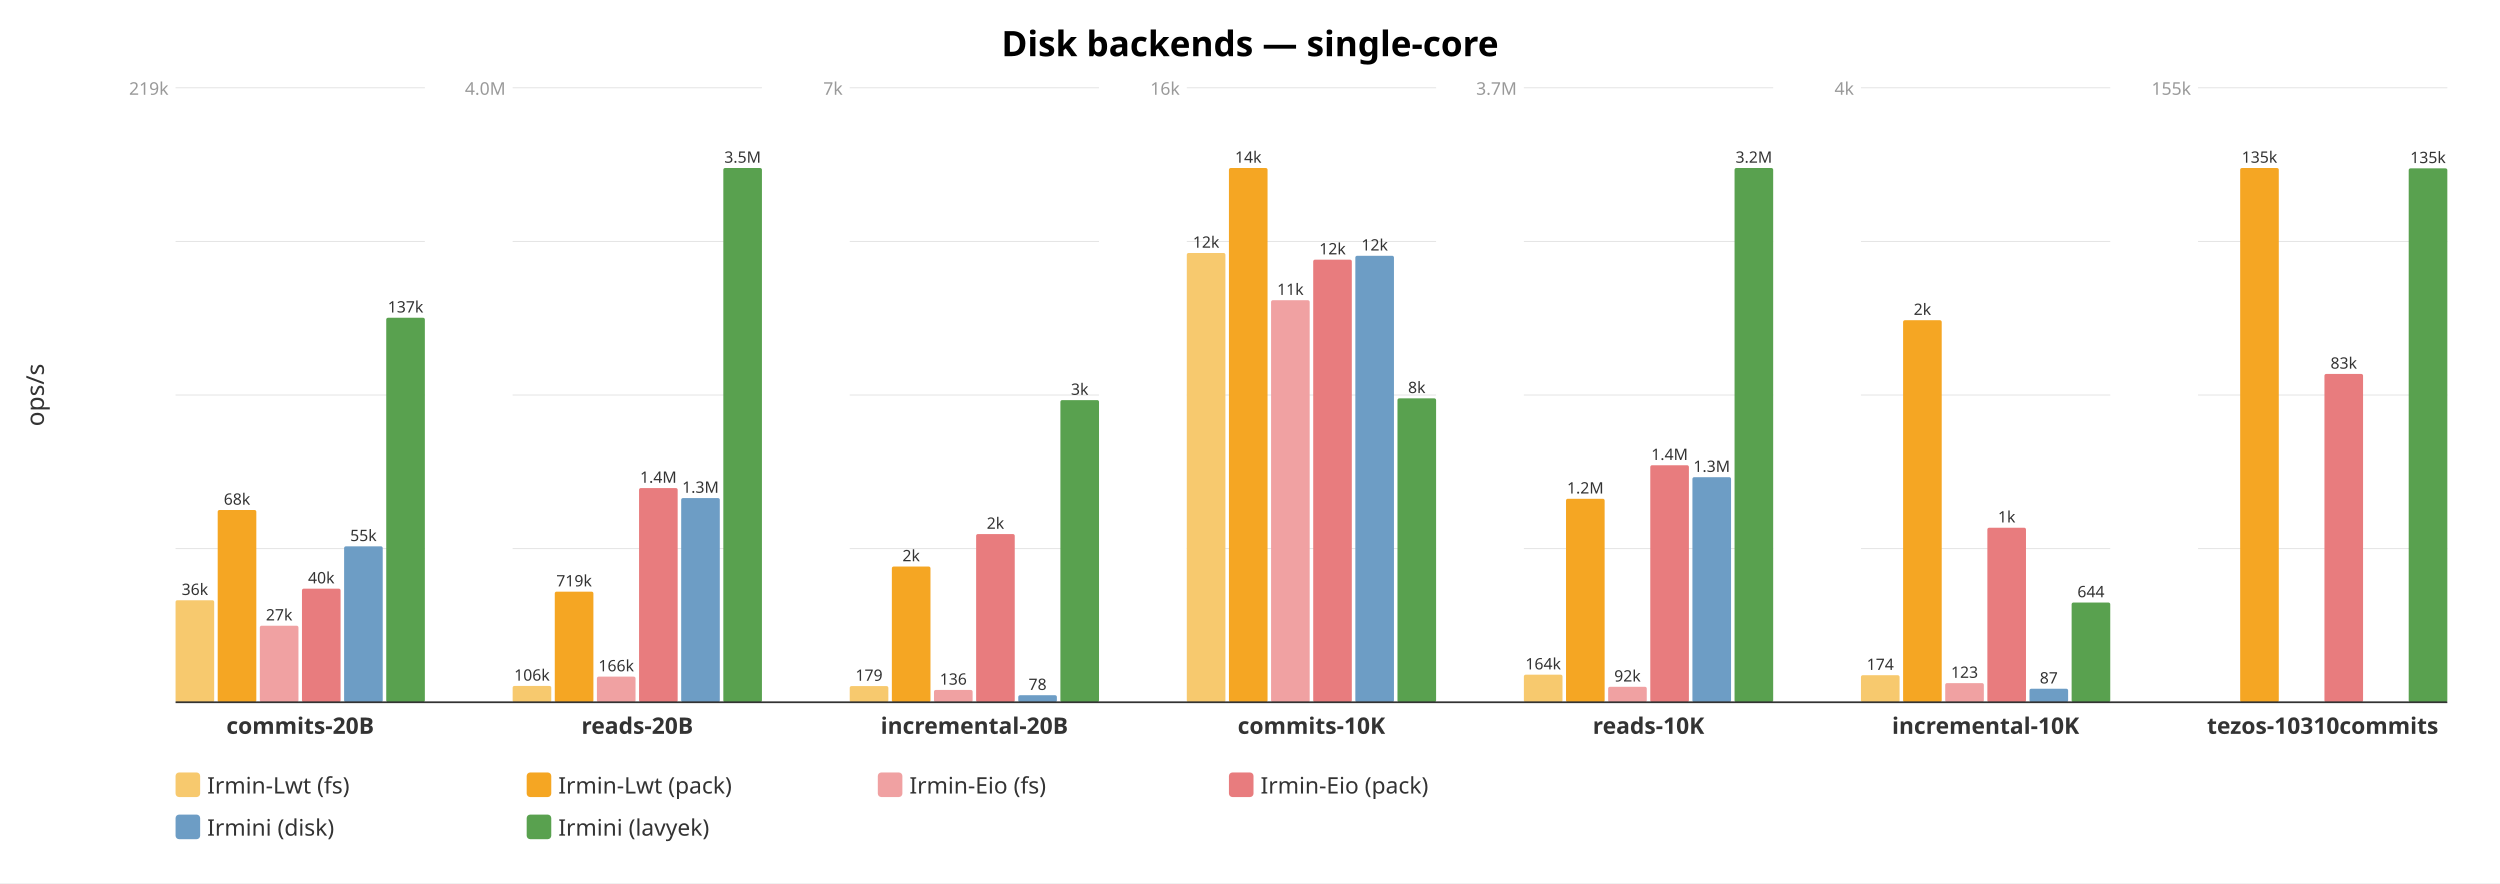
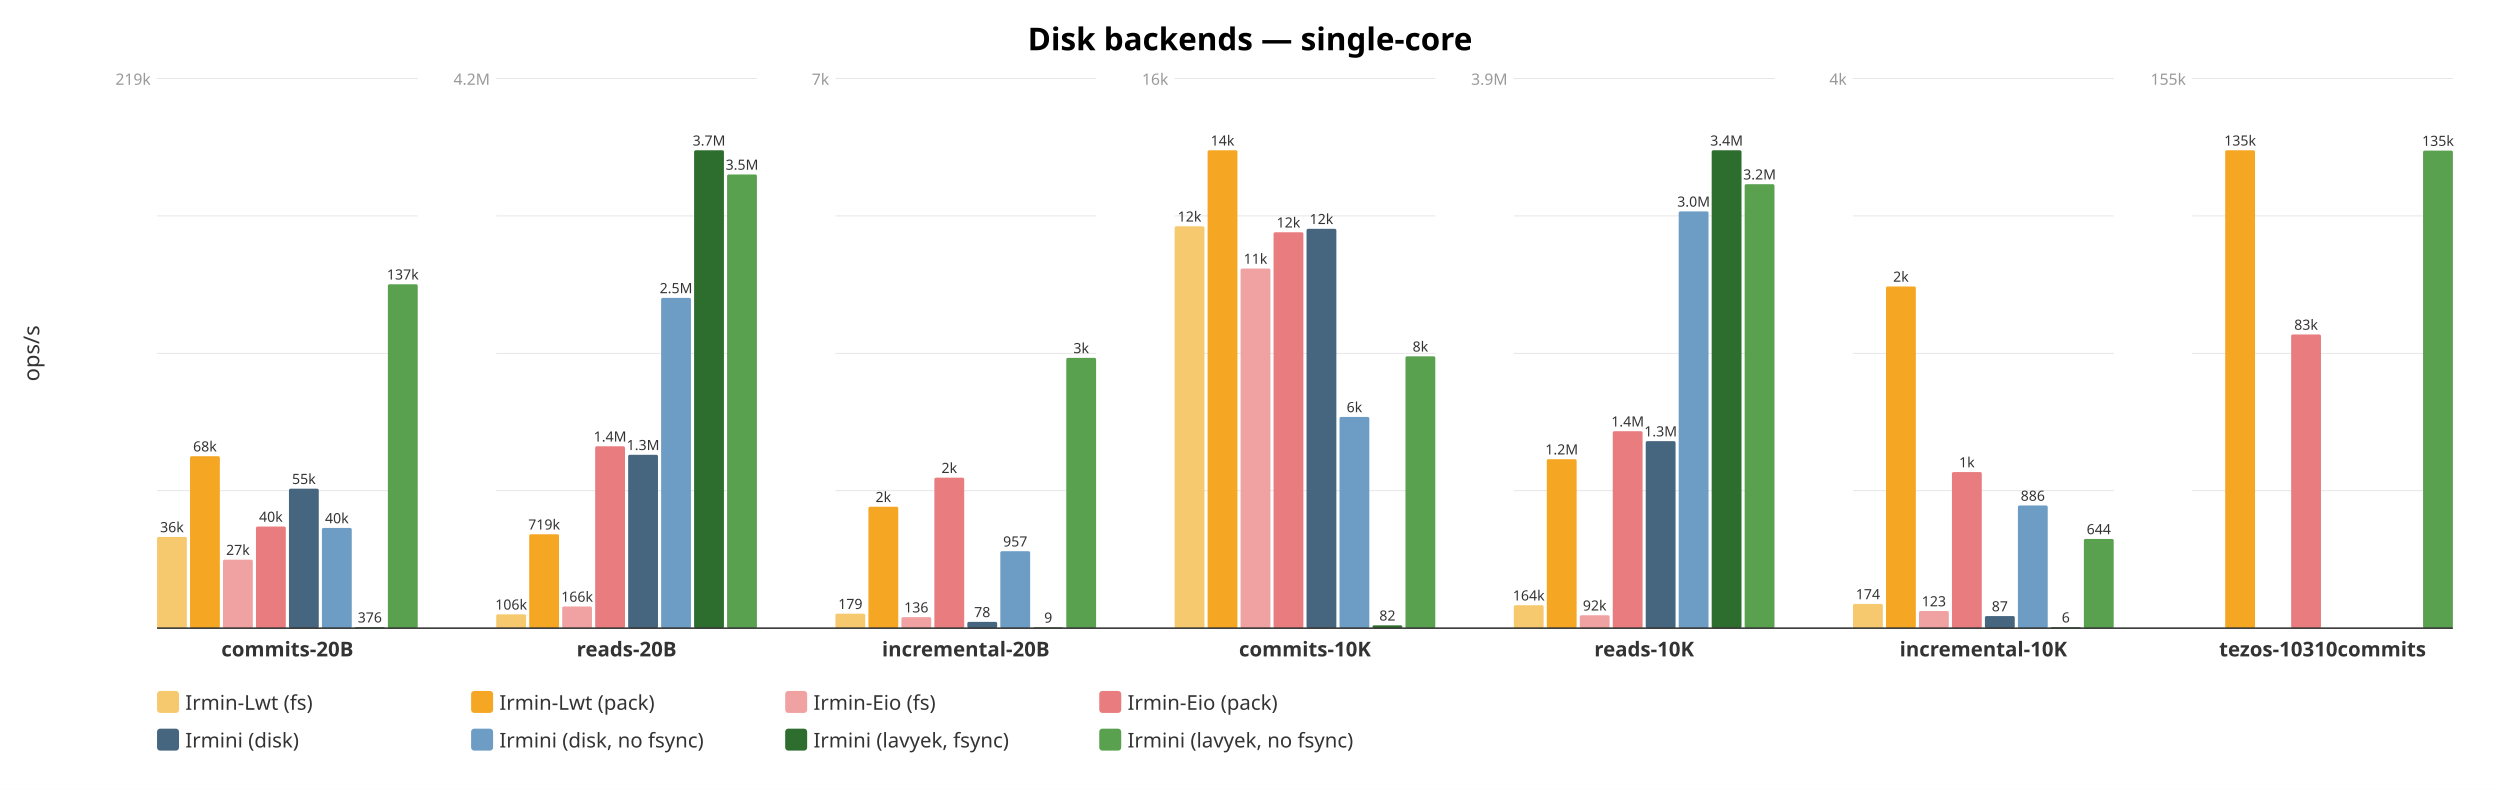
- <svg xmlns="http://www.w3.org/2000/svg" width="1424" height="503" font-family="system-ui, sans-serif" font-size="14">
-   <rect width="1424" height="503" fill="white" />
+ <svg xmlns="http://www.w3.org/2000/svg" width="1592" height="503" font-family="system-ui, sans-serif" font-size="14">
+   <rect width="1592" height="503" fill="white" />
  <defs>
</defs>
-   <text x="712.0" y="32" text-anchor="middle" font-size="20" font-weight="bold">Disk backends — single-core</text>
+   <text x="796.0" y="32" text-anchor="middle" font-size="20" font-weight="bold">Disk backends — single-core</text>
  <g transform="translate(100,50)">
    <text x="-75" y="175.0" text-anchor="middle" font-size="14" fill="#333" transform="rotate(-90,-75,175.0)">ops/s</text>
-     <line x1="0" y1="262.5" x2="142" y2="262.5" stroke="#e0e0e0" stroke-width="0.5" />
-     <line x1="0" y1="175.0" x2="142" y2="175.0" stroke="#e0e0e0" stroke-width="0.5" />
-     <line x1="0" y1="87.5" x2="142" y2="87.5" stroke="#e0e0e0" stroke-width="0.5" />
-     <line x1="0" y1="0.0" x2="142" y2="0.0" stroke="#e0e0e0" stroke-width="0.5" />
+     <line x1="0" y1="262.5" x2="166" y2="262.5" stroke="#e0e0e0" stroke-width="0.5" />
+     <line x1="0" y1="175.0" x2="166" y2="175.0" stroke="#e0e0e0" stroke-width="0.5" />
+     <line x1="0" y1="87.5" x2="166" y2="87.5" stroke="#e0e0e0" stroke-width="0.5" />
+     <line x1="0" y1="0.0" x2="166" y2="0.0" stroke="#e0e0e0" stroke-width="0.5" />
    <text x="-4.0" y="4.0" text-anchor="end" font-size="10" fill="#999">219k</text>
-     <rect x="0.0" y="291.9" width="22" height="58.1" fill="#f7c96e" rx="1" />
-     <text x="11.0" y="288.9" text-anchor="middle" font-size="9" fill="#333">36k</text>
-     <rect x="24.0" y="240.5" width="22" height="109.5" fill="#f5a623" rx="1" />
-     <text x="35.0" y="237.5" text-anchor="middle" font-size="9" fill="#333">68k</text>
-     <rect x="48.0" y="306.4" width="22" height="43.6" fill="#f0a1a2" rx="1" />
-     <text x="59.0" y="303.4" text-anchor="middle" font-size="9" fill="#333">27k</text>
-     <rect x="72.0" y="285.3" width="22" height="64.7" fill="#e87c7e" rx="1" />
-     <text x="83.0" y="282.3" text-anchor="middle" font-size="9" fill="#333">40k</text>
-     <rect x="96.0" y="261.2" width="22" height="88.8" fill="#6d9dc5" rx="1" />
-     <text x="107.0" y="258.2" text-anchor="middle" font-size="9" fill="#333">55k</text>
-     <rect x="120.0" y="131.0" width="22" height="219.0" fill="#59a14f" rx="1" />
-     <text x="131.0" y="128.0" text-anchor="middle" font-size="9" fill="#333">137k</text>
-     <text x="71.0" y="368" text-anchor="middle" font-size="13" font-weight="bold" fill="#333">commits-20B</text>
-     <line x1="192" y1="262.5" x2="334" y2="262.5" stroke="#e0e0e0" stroke-width="0.5" />
-     <line x1="192" y1="175.0" x2="334" y2="175.0" stroke="#e0e0e0" stroke-width="0.5" />
-     <line x1="192" y1="87.5" x2="334" y2="87.5" stroke="#e0e0e0" stroke-width="0.5" />
-     <line x1="192" y1="0.0" x2="334" y2="0.0" stroke="#e0e0e0" stroke-width="0.5" />
-     <text x="188.0" y="4.0" text-anchor="end" font-size="10" fill="#999">4.0M</text>
-     <rect x="192.0" y="340.7" width="22" height="9.3" fill="#f7c96e" rx="1" />
-     <text x="203.0" y="337.7" text-anchor="middle" font-size="9" fill="#333">106k</text>
-     <rect x="216.0" y="287.0" width="22" height="63.0" fill="#f5a623" rx="1" />
-     <text x="227.0" y="284.0" text-anchor="middle" font-size="9" fill="#333">719k</text>
-     <rect x="240.0" y="335.4" width="22" height="14.6" fill="#f0a1a2" rx="1" />
-     <text x="251.0" y="332.4" text-anchor="middle" font-size="9" fill="#333">166k</text>
-     <rect x="264.0" y="228.0" width="22" height="122.0" fill="#e87c7e" rx="1" />
-     <text x="275.0" y="225.0" text-anchor="middle" font-size="9" fill="#333">1.4M</text>
-     <rect x="288.0" y="233.7" width="22" height="116.3" fill="#6d9dc5" rx="1" />
-     <text x="299.0" y="230.7" text-anchor="middle" font-size="9" fill="#333">1.3M</text>
-     <rect x="312.0" y="45.7" width="22" height="304.3" fill="#59a14f" rx="1" />
-     <text x="323.0" y="42.7" text-anchor="middle" font-size="9" fill="#333">3.5M</text>
-     <text x="263.0" y="368" text-anchor="middle" font-size="13" font-weight="bold" fill="#333">reads-20B</text>
-     <line x1="384" y1="262.5" x2="526" y2="262.5" stroke="#e0e0e0" stroke-width="0.5" />
-     <line x1="384" y1="175.0" x2="526" y2="175.0" stroke="#e0e0e0" stroke-width="0.5" />
-     <line x1="384" y1="87.5" x2="526" y2="87.5" stroke="#e0e0e0" stroke-width="0.5" />
-     <line x1="384" y1="0.0" x2="526" y2="0.0" stroke="#e0e0e0" stroke-width="0.5" />
-     <text x="380.0" y="4.0" text-anchor="end" font-size="10" fill="#999">7k</text>
-     <rect x="384.0" y="340.8" width="22" height="9.2" fill="#f7c96e" rx="1" />
-     <text x="395.0" y="337.8" text-anchor="middle" font-size="9" fill="#333">179</text>
-     <rect x="408.0" y="272.7" width="22" height="77.3" fill="#f5a623" rx="1" />
-     <text x="419.0" y="269.7" text-anchor="middle" font-size="9" fill="#333">2k</text>
-     <rect x="432.0" y="343.0" width="22" height="7.0" fill="#f0a1a2" rx="1" />
-     <text x="443.0" y="340.0" text-anchor="middle" font-size="9" fill="#333">136</text>
-     <rect x="456.0" y="254.2" width="22" height="95.8" fill="#e87c7e" rx="1" />
-     <text x="467.0" y="251.2" text-anchor="middle" font-size="9" fill="#333">2k</text>
-     <rect x="480.0" y="346.0" width="22" height="4.0" fill="#6d9dc5" rx="1" />
-     <text x="491.0" y="343.0" text-anchor="middle" font-size="9" fill="#333">78</text>
-     <rect x="504.0" y="177.9" width="22" height="172.1" fill="#59a14f" rx="1" />
-     <text x="515.0" y="174.9" text-anchor="middle" font-size="9" fill="#333">3k</text>
-     <text x="455.0" y="368" text-anchor="middle" font-size="13" font-weight="bold" fill="#333">incremental-20B</text>
-     <line x1="576" y1="262.5" x2="718" y2="262.5" stroke="#e0e0e0" stroke-width="0.5" />
-     <line x1="576" y1="175.0" x2="718" y2="175.0" stroke="#e0e0e0" stroke-width="0.5" />
-     <line x1="576" y1="87.5" x2="718" y2="87.5" stroke="#e0e0e0" stroke-width="0.5" />
-     <line x1="576" y1="0.0" x2="718" y2="0.0" stroke="#e0e0e0" stroke-width="0.5" />
-     <text x="572.0" y="4.0" text-anchor="end" font-size="10" fill="#999">16k</text>
-     <rect x="576.0" y="94.1" width="22" height="255.9" fill="#f7c96e" rx="1" />
-     <text x="587.0" y="91.1" text-anchor="middle" font-size="9" fill="#333">12k</text>
-     <rect x="600.0" y="45.7" width="22" height="304.3" fill="#f5a623" rx="1" />
-     <text x="611.0" y="42.7" text-anchor="middle" font-size="9" fill="#333">14k</text>
-     <rect x="624.0" y="121.0" width="22" height="229.0" fill="#f0a1a2" rx="1" />
-     <text x="635.0" y="118.0" text-anchor="middle" font-size="9" fill="#333">11k</text>
-     <rect x="648.0" y="97.9" width="22" height="252.1" fill="#e87c7e" rx="1" />
-     <text x="659.0" y="94.9" text-anchor="middle" font-size="9" fill="#333">12k</text>
-     <rect x="672.0" y="95.7" width="22" height="254.3" fill="#6d9dc5" rx="1" />
-     <text x="683.0" y="92.7" text-anchor="middle" font-size="9" fill="#333">12k</text>
-     <rect x="696.0" y="176.9" width="22" height="173.1" fill="#59a14f" rx="1" />
-     <text x="707.0" y="173.9" text-anchor="middle" font-size="9" fill="#333">8k</text>
-     <text x="647.0" y="368" text-anchor="middle" font-size="13" font-weight="bold" fill="#333">commits-10K</text>
-     <line x1="768" y1="262.5" x2="910" y2="262.5" stroke="#e0e0e0" stroke-width="0.5" />
-     <line x1="768" y1="175.0" x2="910" y2="175.0" stroke="#e0e0e0" stroke-width="0.5" />
-     <line x1="768" y1="87.5" x2="910" y2="87.5" stroke="#e0e0e0" stroke-width="0.5" />
-     <line x1="768" y1="0.0" x2="910" y2="0.0" stroke="#e0e0e0" stroke-width="0.5" />
-     <text x="764.0" y="4.0" text-anchor="end" font-size="10" fill="#999">3.7M</text>
-     <rect x="768.0" y="334.3" width="22" height="15.7" fill="#f7c96e" rx="1" />
-     <text x="779.0" y="331.3" text-anchor="middle" font-size="9" fill="#333">164k</text>
-     <rect x="792.0" y="234.1" width="22" height="115.9" fill="#f5a623" rx="1" />
-     <text x="803.0" y="231.1" text-anchor="middle" font-size="9" fill="#333">1.2M</text>
-     <rect x="816.0" y="341.2" width="22" height="8.8" fill="#f0a1a2" rx="1" />
-     <text x="827.0" y="338.2" text-anchor="middle" font-size="9" fill="#333">92k</text>
-     <rect x="840.0" y="215.0" width="22" height="135.0" fill="#e87c7e" rx="1" />
-     <text x="851.0" y="212.0" text-anchor="middle" font-size="9" fill="#333">1.4M</text>
-     <rect x="864.0" y="221.8" width="22" height="128.2" fill="#6d9dc5" rx="1" />
-     <text x="875.0" y="218.8" text-anchor="middle" font-size="9" fill="#333">1.3M</text>
-     <rect x="888.0" y="45.7" width="22" height="304.3" fill="#59a14f" rx="1" />
-     <text x="899.0" y="42.7" text-anchor="middle" font-size="9" fill="#333">3.2M</text>
-     <text x="839.0" y="368" text-anchor="middle" font-size="13" font-weight="bold" fill="#333">reads-10K</text>
-     <line x1="960" y1="262.5" x2="1102" y2="262.5" stroke="#e0e0e0" stroke-width="0.5" />
-     <line x1="960" y1="175.0" x2="1102" y2="175.0" stroke="#e0e0e0" stroke-width="0.5" />
-     <line x1="960" y1="87.5" x2="1102" y2="87.5" stroke="#e0e0e0" stroke-width="0.5" />
-     <line x1="960" y1="0.0" x2="1102" y2="0.0" stroke="#e0e0e0" stroke-width="0.5" />
-     <text x="956.0" y="4.0" text-anchor="end" font-size="10" fill="#999">4k</text>
-     <rect x="960.0" y="334.6" width="22" height="15.4" fill="#f7c96e" rx="1" />
-     <text x="971.0" y="331.6" text-anchor="middle" font-size="9" fill="#333">174</text>
-     <rect x="984.0" y="132.4" width="22" height="217.6" fill="#f5a623" rx="1" />
-     <text x="995.0" y="129.4" text-anchor="middle" font-size="9" fill="#333">2k</text>
-     <rect x="1008.0" y="339.1" width="22" height="10.9" fill="#f0a1a2" rx="1" />
-     <text x="1019.0" y="336.1" text-anchor="middle" font-size="9" fill="#333">123</text>
-     <rect x="1032.0" y="250.6" width="22" height="99.4" fill="#e87c7e" rx="1" />
-     <text x="1043.0" y="247.6" text-anchor="middle" font-size="9" fill="#333">1k</text>
-     <rect x="1056.0" y="342.3" width="22" height="7.7" fill="#6d9dc5" rx="1" />
-     <text x="1067.0" y="339.3" text-anchor="middle" font-size="9" fill="#333">87</text>
-     <rect x="1080.0" y="293.2" width="22" height="56.8" fill="#59a14f" rx="1" />
-     <text x="1091.0" y="290.2" text-anchor="middle" font-size="9" fill="#333">644</text>
-     <text x="1031.0" y="368" text-anchor="middle" font-size="13" font-weight="bold" fill="#333">incremental-10K</text>
-     <line x1="1152" y1="262.5" x2="1294" y2="262.5" stroke="#e0e0e0" stroke-width="0.5" />
-     <line x1="1152" y1="175.0" x2="1294" y2="175.0" stroke="#e0e0e0" stroke-width="0.5" />
-     <line x1="1152" y1="87.5" x2="1294" y2="87.5" stroke="#e0e0e0" stroke-width="0.5" />
-     <line x1="1152" y1="0.0" x2="1294" y2="0.0" stroke="#e0e0e0" stroke-width="0.5" />
-     <text x="1148.0" y="4.0" text-anchor="end" font-size="10" fill="#999">155k</text>
-     <rect x="1176.0" y="45.7" width="22" height="304.3" fill="#f5a623" rx="1" />
-     <text x="1187.0" y="42.7" text-anchor="middle" font-size="9" fill="#333">135k</text>
-     <rect x="1224.0" y="163.0" width="22" height="187.0" fill="#e87c7e" rx="1" />
-     <text x="1235.0" y="160.0" text-anchor="middle" font-size="9" fill="#333">83k</text>
-     <rect x="1272.0" y="45.9" width="22" height="304.1" fill="#59a14f" rx="1" />
-     <text x="1283.0" y="42.9" text-anchor="middle" font-size="9" fill="#333">135k</text>
-     <text x="1223.0" y="368" text-anchor="middle" font-size="13" font-weight="bold" fill="#333">tezos-10310commits</text>
-     <line x1="0" y1="350" x2="1294" y2="350" stroke="#333" stroke-width="1" />
+     <rect x="0.0" y="291.9" width="19" height="58.1" fill="#f7c96e" rx="1" />
+     <text x="9.5" y="288.9" text-anchor="middle" font-size="9" fill="#333">36k</text>
+     <rect x="21.0" y="240.5" width="19" height="109.5" fill="#f5a623" rx="1" />
+     <text x="30.5" y="237.5" text-anchor="middle" font-size="9" fill="#333">68k</text>
+     <rect x="42.0" y="306.4" width="19" height="43.6" fill="#f0a1a2" rx="1" />
+     <text x="51.5" y="303.4" text-anchor="middle" font-size="9" fill="#333">27k</text>
+     <rect x="63.0" y="285.3" width="19" height="64.7" fill="#e87c7e" rx="1" />
+     <text x="72.5" y="282.3" text-anchor="middle" font-size="9" fill="#333">40k</text>
+     <rect x="84.0" y="261.2" width="19" height="88.8" fill="#466680" rx="1" />
+     <text x="93.5" y="258.2" text-anchor="middle" font-size="9" fill="#333">55k</text>
+     <rect x="105.0" y="286.2" width="19" height="63.8" fill="#6d9dc5" rx="1" />
+     <text x="114.5" y="283.2" text-anchor="middle" font-size="9" fill="#333">40k</text>
+     <rect x="126.0" y="349.4" width="19" height="0.6" fill="#2d6e2e" rx="1" />
+     <text x="135.5" y="346.4" text-anchor="middle" font-size="9" fill="#333">376</text>
+     <rect x="147.0" y="131.0" width="19" height="219.0" fill="#59a14f" rx="1" />
+     <text x="156.5" y="128.0" text-anchor="middle" font-size="9" fill="#333">137k</text>
+     <text x="83.0" y="368" text-anchor="middle" font-size="13" font-weight="bold" fill="#333">commits-20B</text>
+     <line x1="216" y1="262.5" x2="382" y2="262.5" stroke="#e0e0e0" stroke-width="0.5" />
+     <line x1="216" y1="175.0" x2="382" y2="175.0" stroke="#e0e0e0" stroke-width="0.5" />
+     <line x1="216" y1="87.5" x2="382" y2="87.5" stroke="#e0e0e0" stroke-width="0.5" />
+     <line x1="216" y1="0.0" x2="382" y2="0.0" stroke="#e0e0e0" stroke-width="0.5" />
+     <text x="212.0" y="4.0" text-anchor="end" font-size="10" fill="#999">4.2M</text>
+     <rect x="216.0" y="341.2" width="19" height="8.8" fill="#f7c96e" rx="1" />
+     <text x="225.5" y="338.2" text-anchor="middle" font-size="9" fill="#333">106k</text>
+     <rect x="237.0" y="290.2" width="19" height="59.8" fill="#f5a623" rx="1" />
+     <text x="246.5" y="287.2" text-anchor="middle" font-size="9" fill="#333">719k</text>
+     <rect x="258.0" y="336.2" width="19" height="13.8" fill="#f0a1a2" rx="1" />
+     <text x="267.5" y="333.2" text-anchor="middle" font-size="9" fill="#333">166k</text>
+     <rect x="279.0" y="234.2" width="19" height="115.8" fill="#e87c7e" rx="1" />
+     <text x="288.5" y="231.2" text-anchor="middle" font-size="9" fill="#333">1.4M</text>
+     <rect x="300.0" y="239.6" width="19" height="110.4" fill="#466680" rx="1" />
+     <text x="309.5" y="236.6" text-anchor="middle" font-size="9" fill="#333">1.3M</text>
+     <rect x="321.0" y="139.7" width="19" height="210.3" fill="#6d9dc5" rx="1" />
+     <text x="330.5" y="136.7" text-anchor="middle" font-size="9" fill="#333">2.5M</text>
+     <rect x="342.0" y="45.7" width="19" height="304.3" fill="#2d6e2e" rx="1" />
+     <text x="351.5" y="42.7" text-anchor="middle" font-size="9" fill="#333">3.7M</text>
+     <rect x="363.0" y="61.1" width="19" height="288.9" fill="#59a14f" rx="1" />
+     <text x="372.5" y="58.1" text-anchor="middle" font-size="9" fill="#333">3.5M</text>
+     <text x="299.0" y="368" text-anchor="middle" font-size="13" font-weight="bold" fill="#333">reads-20B</text>
+     <line x1="432" y1="262.5" x2="598" y2="262.5" stroke="#e0e0e0" stroke-width="0.5" />
+     <line x1="432" y1="175.0" x2="598" y2="175.0" stroke="#e0e0e0" stroke-width="0.5" />
+     <line x1="432" y1="87.5" x2="598" y2="87.5" stroke="#e0e0e0" stroke-width="0.5" />
+     <line x1="432" y1="0.0" x2="598" y2="0.0" stroke="#e0e0e0" stroke-width="0.5" />
+     <text x="428.0" y="4.0" text-anchor="end" font-size="10" fill="#999">7k</text>
+     <rect x="432.0" y="340.8" width="19" height="9.2" fill="#f7c96e" rx="1" />
+     <text x="441.5" y="337.8" text-anchor="middle" font-size="9" fill="#333">179</text>
+     <rect x="453.0" y="272.7" width="19" height="77.3" fill="#f5a623" rx="1" />
+     <text x="462.5" y="269.7" text-anchor="middle" font-size="9" fill="#333">2k</text>
+     <rect x="474.0" y="343.0" width="19" height="7.0" fill="#f0a1a2" rx="1" />
+     <text x="483.5" y="340.0" text-anchor="middle" font-size="9" fill="#333">136</text>
+     <rect x="495.0" y="254.2" width="19" height="95.8" fill="#e87c7e" rx="1" />
+     <text x="504.5" y="251.2" text-anchor="middle" font-size="9" fill="#333">2k</text>
+     <rect x="516.0" y="346.0" width="19" height="4.0" fill="#466680" rx="1" />
+     <text x="525.5" y="343.0" text-anchor="middle" font-size="9" fill="#333">78</text>
+     <rect x="537.0" y="301.0" width="19" height="49.0" fill="#6d9dc5" rx="1" />
+     <text x="546.5" y="298.0" text-anchor="middle" font-size="9" fill="#333">957</text>
+     <rect x="558.0" y="349.5" width="19" height="0.5" fill="#2d6e2e" rx="1" />
+     <text x="567.5" y="346.5" text-anchor="middle" font-size="9" fill="#333">9</text>
+     <rect x="579.0" y="177.9" width="19" height="172.1" fill="#59a14f" rx="1" />
+     <text x="588.5" y="174.9" text-anchor="middle" font-size="9" fill="#333">3k</text>
+     <text x="515.0" y="368" text-anchor="middle" font-size="13" font-weight="bold" fill="#333">incremental-20B</text>
+     <line x1="648" y1="262.5" x2="814" y2="262.5" stroke="#e0e0e0" stroke-width="0.5" />
+     <line x1="648" y1="175.0" x2="814" y2="175.0" stroke="#e0e0e0" stroke-width="0.5" />
+     <line x1="648" y1="87.5" x2="814" y2="87.5" stroke="#e0e0e0" stroke-width="0.5" />
+     <line x1="648" y1="0.0" x2="814" y2="0.0" stroke="#e0e0e0" stroke-width="0.5" />
+     <text x="644.0" y="4.0" text-anchor="end" font-size="10" fill="#999">16k</text>
+     <rect x="648.0" y="94.1" width="19" height="255.9" fill="#f7c96e" rx="1" />
+     <text x="657.5" y="91.1" text-anchor="middle" font-size="9" fill="#333">12k</text>
+     <rect x="669.0" y="45.7" width="19" height="304.3" fill="#f5a623" rx="1" />
+     <text x="678.5" y="42.7" text-anchor="middle" font-size="9" fill="#333">14k</text>
+     <rect x="690.0" y="121.0" width="19" height="229.0" fill="#f0a1a2" rx="1" />
+     <text x="699.5" y="118.0" text-anchor="middle" font-size="9" fill="#333">11k</text>
+     <rect x="711.0" y="97.9" width="19" height="252.1" fill="#e87c7e" rx="1" />
+     <text x="720.5" y="94.9" text-anchor="middle" font-size="9" fill="#333">12k</text>
+     <rect x="732.0" y="95.7" width="19" height="254.3" fill="#466680" rx="1" />
+     <text x="741.5" y="92.7" text-anchor="middle" font-size="9" fill="#333">12k</text>
+     <rect x="753.0" y="215.5" width="19" height="134.5" fill="#6d9dc5" rx="1" />
+     <text x="762.5" y="212.5" text-anchor="middle" font-size="9" fill="#333">6k</text>
+     <rect x="774.0" y="348.2" width="19" height="1.8" fill="#2d6e2e" rx="1" />
+     <text x="783.5" y="345.2" text-anchor="middle" font-size="9" fill="#333">82</text>
+     <rect x="795.0" y="176.9" width="19" height="173.1" fill="#59a14f" rx="1" />
+     <text x="804.5" y="173.9" text-anchor="middle" font-size="9" fill="#333">8k</text>
+     <text x="731.0" y="368" text-anchor="middle" font-size="13" font-weight="bold" fill="#333">commits-10K</text>
+     <line x1="864" y1="262.5" x2="1030" y2="262.5" stroke="#e0e0e0" stroke-width="0.5" />
+     <line x1="864" y1="175.0" x2="1030" y2="175.0" stroke="#e0e0e0" stroke-width="0.5" />
+     <line x1="864" y1="87.5" x2="1030" y2="87.5" stroke="#e0e0e0" stroke-width="0.5" />
+     <line x1="864" y1="0.0" x2="1030" y2="0.0" stroke="#e0e0e0" stroke-width="0.5" />
+     <text x="860.0" y="4.0" text-anchor="end" font-size="10" fill="#999">3.9M</text>
+     <rect x="864.0" y="335.4" width="19" height="14.6" fill="#f7c96e" rx="1" />
+     <text x="873.5" y="332.4" text-anchor="middle" font-size="9" fill="#333">164k</text>
+     <rect x="885.0" y="242.4" width="19" height="107.6" fill="#f5a623" rx="1" />
+     <text x="894.5" y="239.4" text-anchor="middle" font-size="9" fill="#333">1.2M</text>
+     <rect x="906.0" y="341.8" width="19" height="8.2" fill="#f0a1a2" rx="1" />
+     <text x="915.5" y="338.8" text-anchor="middle" font-size="9" fill="#333">92k</text>
+     <rect x="927.0" y="224.6" width="19" height="125.4" fill="#e87c7e" rx="1" />
+     <text x="936.5" y="221.6" text-anchor="middle" font-size="9" fill="#333">1.4M</text>
+     <rect x="948.0" y="230.9" width="19" height="119.1" fill="#466680" rx="1" />
+     <text x="957.5" y="227.9" text-anchor="middle" font-size="9" fill="#333">1.3M</text>
+     <rect x="969.0" y="84.6" width="19" height="265.4" fill="#6d9dc5" rx="1" />
+     <text x="978.5" y="81.6" text-anchor="middle" font-size="9" fill="#333">3.0M</text>
+     <rect x="990.0" y="45.7" width="19" height="304.3" fill="#2d6e2e" rx="1" />
+     <text x="999.5" y="42.7" text-anchor="middle" font-size="9" fill="#333">3.4M</text>
+     <rect x="1011.0" y="67.3" width="19" height="282.7" fill="#59a14f" rx="1" />
+     <text x="1020.5" y="64.3" text-anchor="middle" font-size="9" fill="#333">3.2M</text>
+     <text x="947.0" y="368" text-anchor="middle" font-size="13" font-weight="bold" fill="#333">reads-10K</text>
+     <line x1="1080" y1="262.5" x2="1246" y2="262.5" stroke="#e0e0e0" stroke-width="0.5" />
+     <line x1="1080" y1="175.0" x2="1246" y2="175.0" stroke="#e0e0e0" stroke-width="0.5" />
+     <line x1="1080" y1="87.5" x2="1246" y2="87.5" stroke="#e0e0e0" stroke-width="0.5" />
+     <line x1="1080" y1="0.0" x2="1246" y2="0.0" stroke="#e0e0e0" stroke-width="0.5" />
+     <text x="1076.0" y="4.0" text-anchor="end" font-size="10" fill="#999">4k</text>
+     <rect x="1080.0" y="334.6" width="19" height="15.4" fill="#f7c96e" rx="1" />
+     <text x="1089.5" y="331.6" text-anchor="middle" font-size="9" fill="#333">174</text>
+     <rect x="1101.0" y="132.4" width="19" height="217.6" fill="#f5a623" rx="1" />
+     <text x="1110.5" y="129.4" text-anchor="middle" font-size="9" fill="#333">2k</text>
+     <rect x="1122.0" y="339.1" width="19" height="10.9" fill="#f0a1a2" rx="1" />
+     <text x="1131.5" y="336.1" text-anchor="middle" font-size="9" fill="#333">123</text>
+     <rect x="1143.0" y="250.6" width="19" height="99.4" fill="#e87c7e" rx="1" />
+     <text x="1152.5" y="247.6" text-anchor="middle" font-size="9" fill="#333">1k</text>
+     <rect x="1164.0" y="342.3" width="19" height="7.7" fill="#466680" rx="1" />
+     <text x="1173.5" y="339.3" text-anchor="middle" font-size="9" fill="#333">87</text>
+     <rect x="1185.0" y="271.9" width="19" height="78.1" fill="#6d9dc5" rx="1" />
+     <text x="1194.5" y="268.9" text-anchor="middle" font-size="9" fill="#333">886</text>
+     <rect x="1206.0" y="349.4" width="19" height="0.6" fill="#2d6e2e" rx="1" />
+     <text x="1215.5" y="346.4" text-anchor="middle" font-size="9" fill="#333">6</text>
+     <rect x="1227.0" y="293.2" width="19" height="56.8" fill="#59a14f" rx="1" />
+     <text x="1236.5" y="290.2" text-anchor="middle" font-size="9" fill="#333">644</text>
+     <text x="1163.0" y="368" text-anchor="middle" font-size="13" font-weight="bold" fill="#333">incremental-10K</text>
+     <line x1="1296" y1="262.5" x2="1462" y2="262.5" stroke="#e0e0e0" stroke-width="0.5" />
+     <line x1="1296" y1="175.0" x2="1462" y2="175.0" stroke="#e0e0e0" stroke-width="0.5" />
+     <line x1="1296" y1="87.5" x2="1462" y2="87.5" stroke="#e0e0e0" stroke-width="0.5" />
+     <line x1="1296" y1="0.0" x2="1462" y2="0.0" stroke="#e0e0e0" stroke-width="0.5" />
+     <text x="1292.0" y="4.0" text-anchor="end" font-size="10" fill="#999">155k</text>
+     <rect x="1317.0" y="45.7" width="19" height="304.3" fill="#f5a623" rx="1" />
+     <text x="1326.5" y="42.7" text-anchor="middle" font-size="9" fill="#333">135k</text>
+     <rect x="1359.0" y="163.0" width="19" height="187.0" fill="#e87c7e" rx="1" />
+     <text x="1368.5" y="160.0" text-anchor="middle" font-size="9" fill="#333">83k</text>
+     <rect x="1443.0" y="45.9" width="19" height="304.1" fill="#59a14f" rx="1" />
+     <text x="1452.5" y="42.9" text-anchor="middle" font-size="9" fill="#333">135k</text>
+     <text x="1379.0" y="368" text-anchor="middle" font-size="13" font-weight="bold" fill="#333">tezos-10310commits</text>
+     <line x1="0" y1="350" x2="1462" y2="350" stroke="#333" stroke-width="1" />
  </g>
  <g transform="translate(100,440)">
    <rect x="0" y="0" width="14" height="14" fill="#f7c96e" rx="2" />
    <text x="18" y="12" font-size="13" fill="#333">Irmin-Lwt (fs)</text>
    <rect x="200" y="0" width="14" height="14" fill="#f5a623" rx="2" />
    <text x="218" y="12" font-size="13" fill="#333">Irmin-Lwt (pack)</text>
    <rect x="400" y="0" width="14" height="14" fill="#f0a1a2" rx="2" />
    <text x="418" y="12" font-size="13" fill="#333">Irmin-Eio (fs)</text>
    <rect x="600" y="0" width="14" height="14" fill="#e87c7e" rx="2" />
    <text x="618" y="12" font-size="13" fill="#333">Irmin-Eio (pack)</text>
-     <rect x="0" y="24" width="14" height="14" fill="#6d9dc5" rx="2" />
+     <rect x="0" y="24" width="14" height="14" fill="#466680" rx="2" />
    <text x="18" y="36" font-size="13" fill="#333">Irmini (disk)</text>
-     <rect x="200" y="24" width="14" height="14" fill="#59a14f" rx="2" />
-     <text x="218" y="36" font-size="13" fill="#333">Irmini (lavyek)</text>
+     <rect x="200" y="24" width="14" height="14" fill="#6d9dc5" rx="2" />
+     <text x="218" y="36" font-size="13" fill="#333">Irmini (disk, no fsync)</text>
+     <rect x="400" y="24" width="14" height="14" fill="#2d6e2e" rx="2" />
+     <text x="418" y="36" font-size="13" fill="#333">Irmini (lavyek, fsync)</text>
+     <rect x="600" y="24" width="14" height="14" fill="#59a14f" rx="2" />
+     <text x="618" y="36" font-size="13" fill="#333">Irmini (lavyek, no fsync)</text>
  </g>
</svg>
